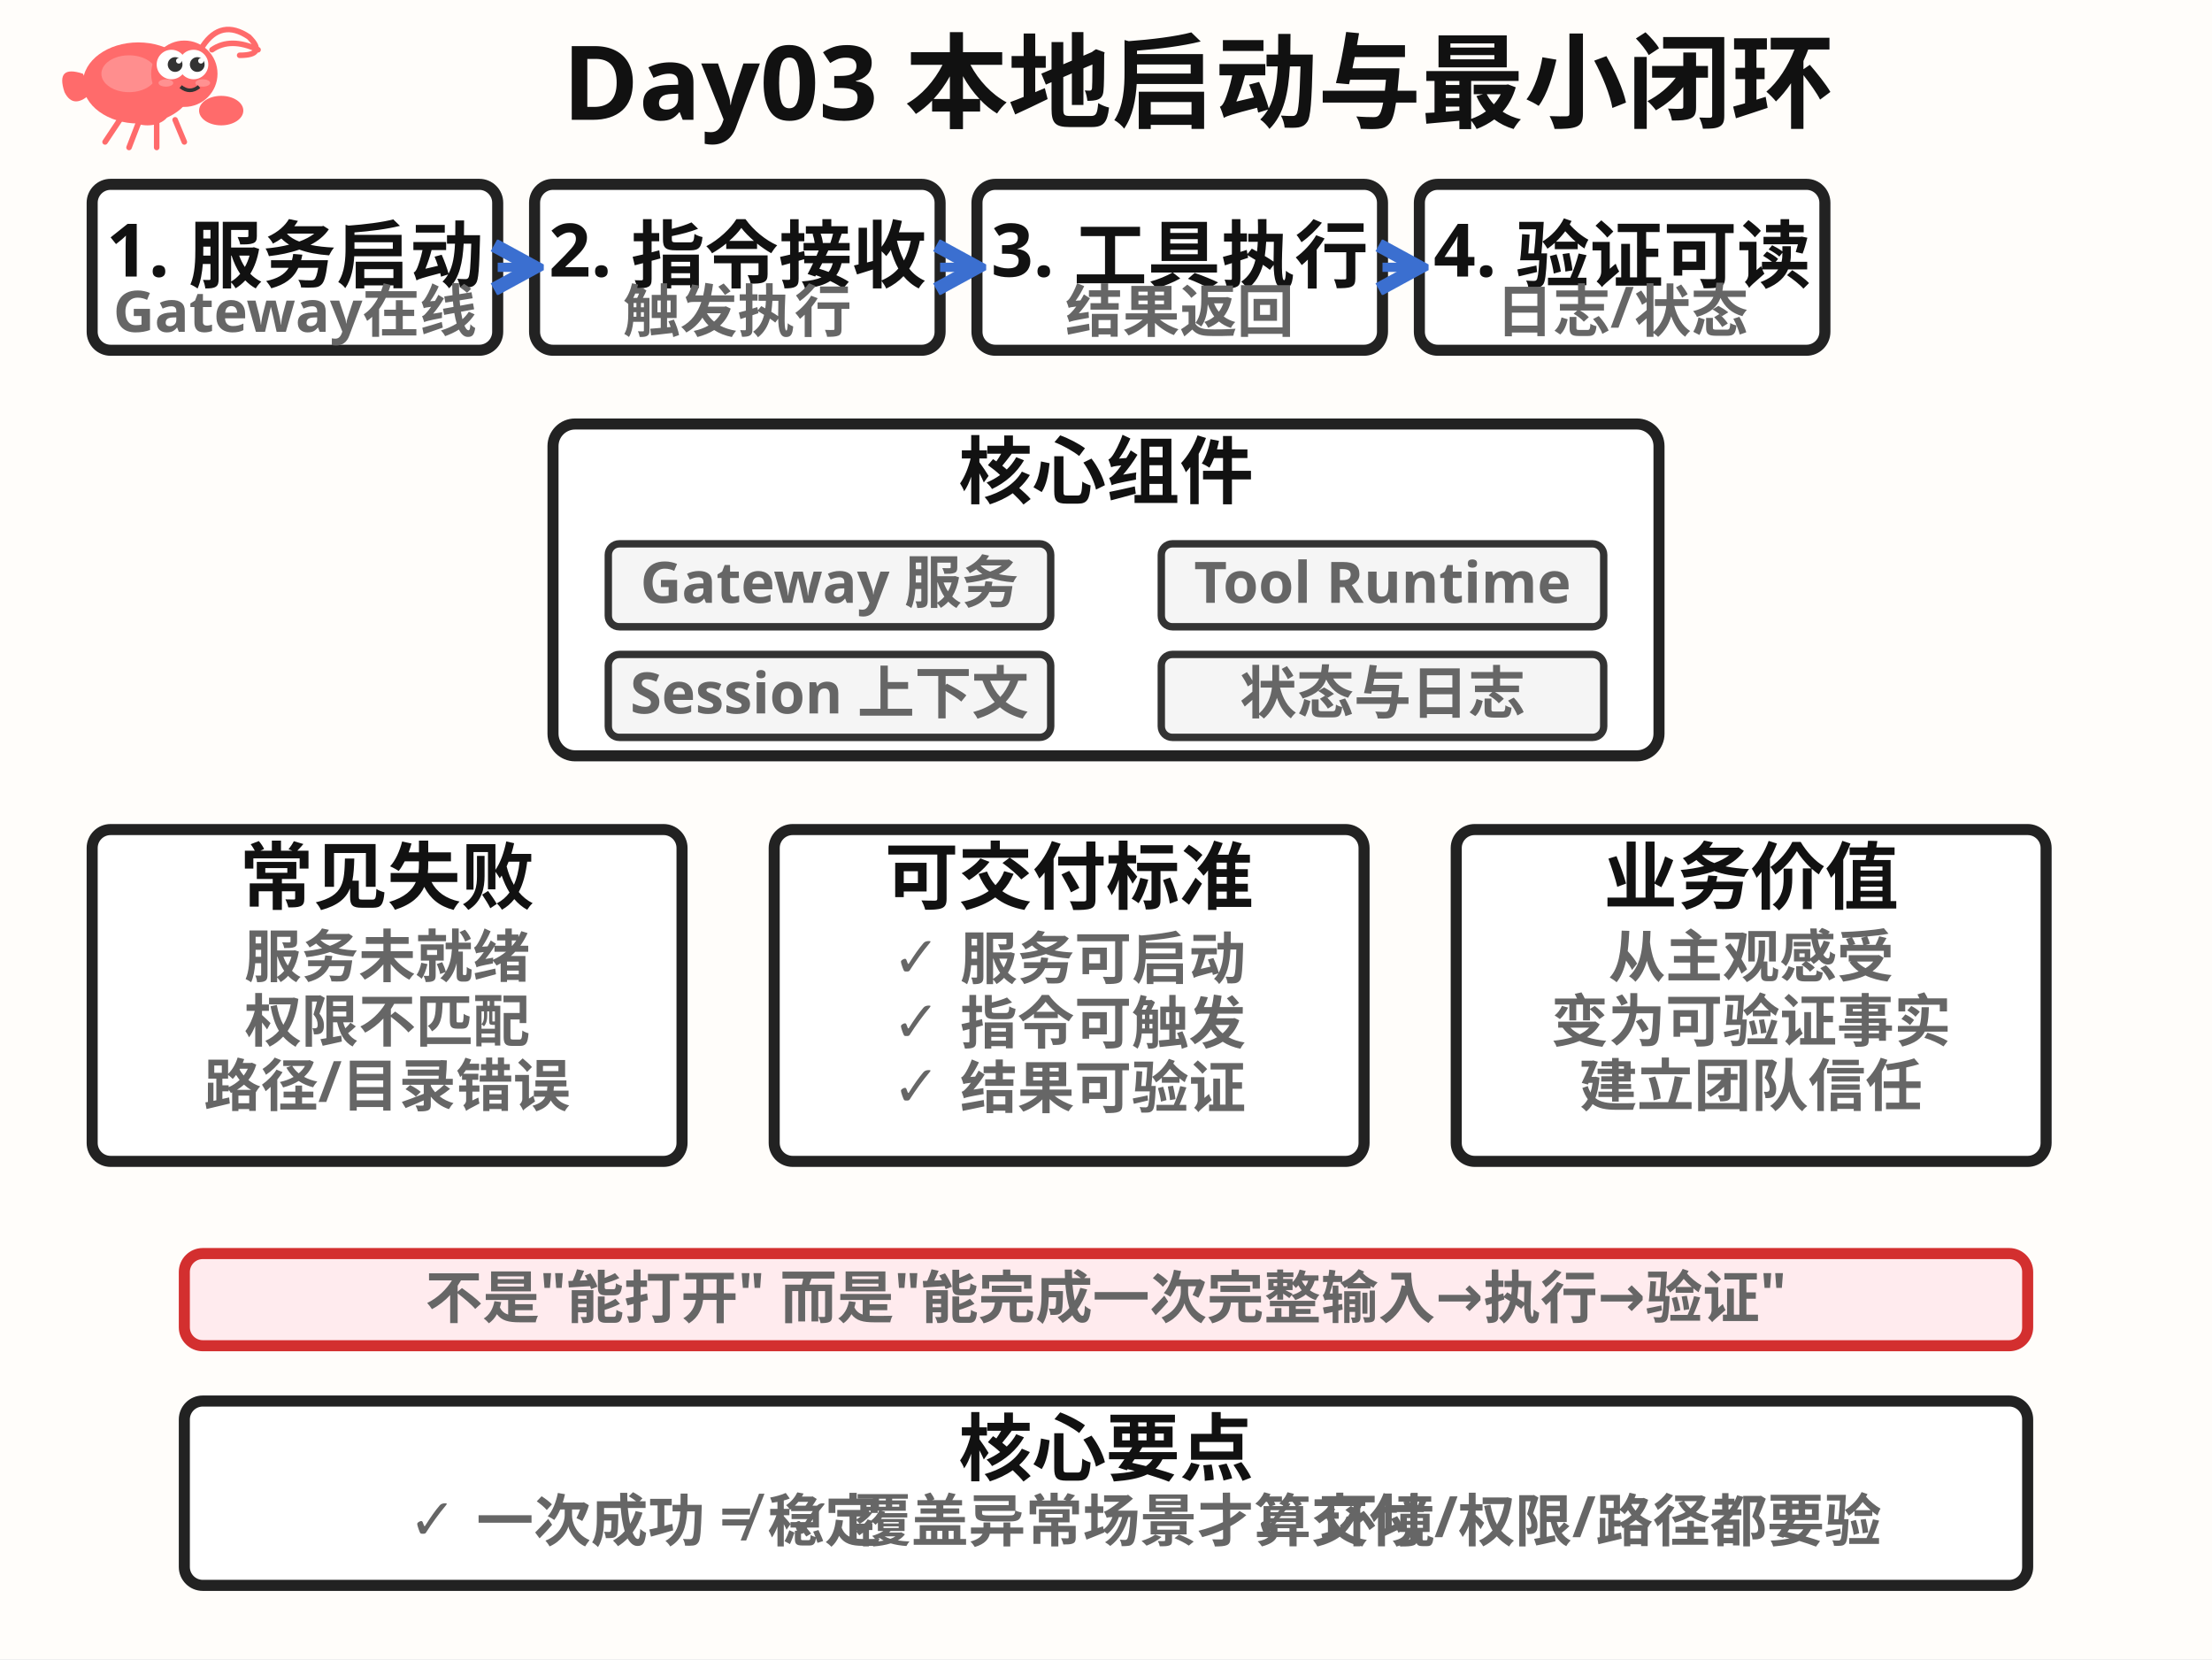
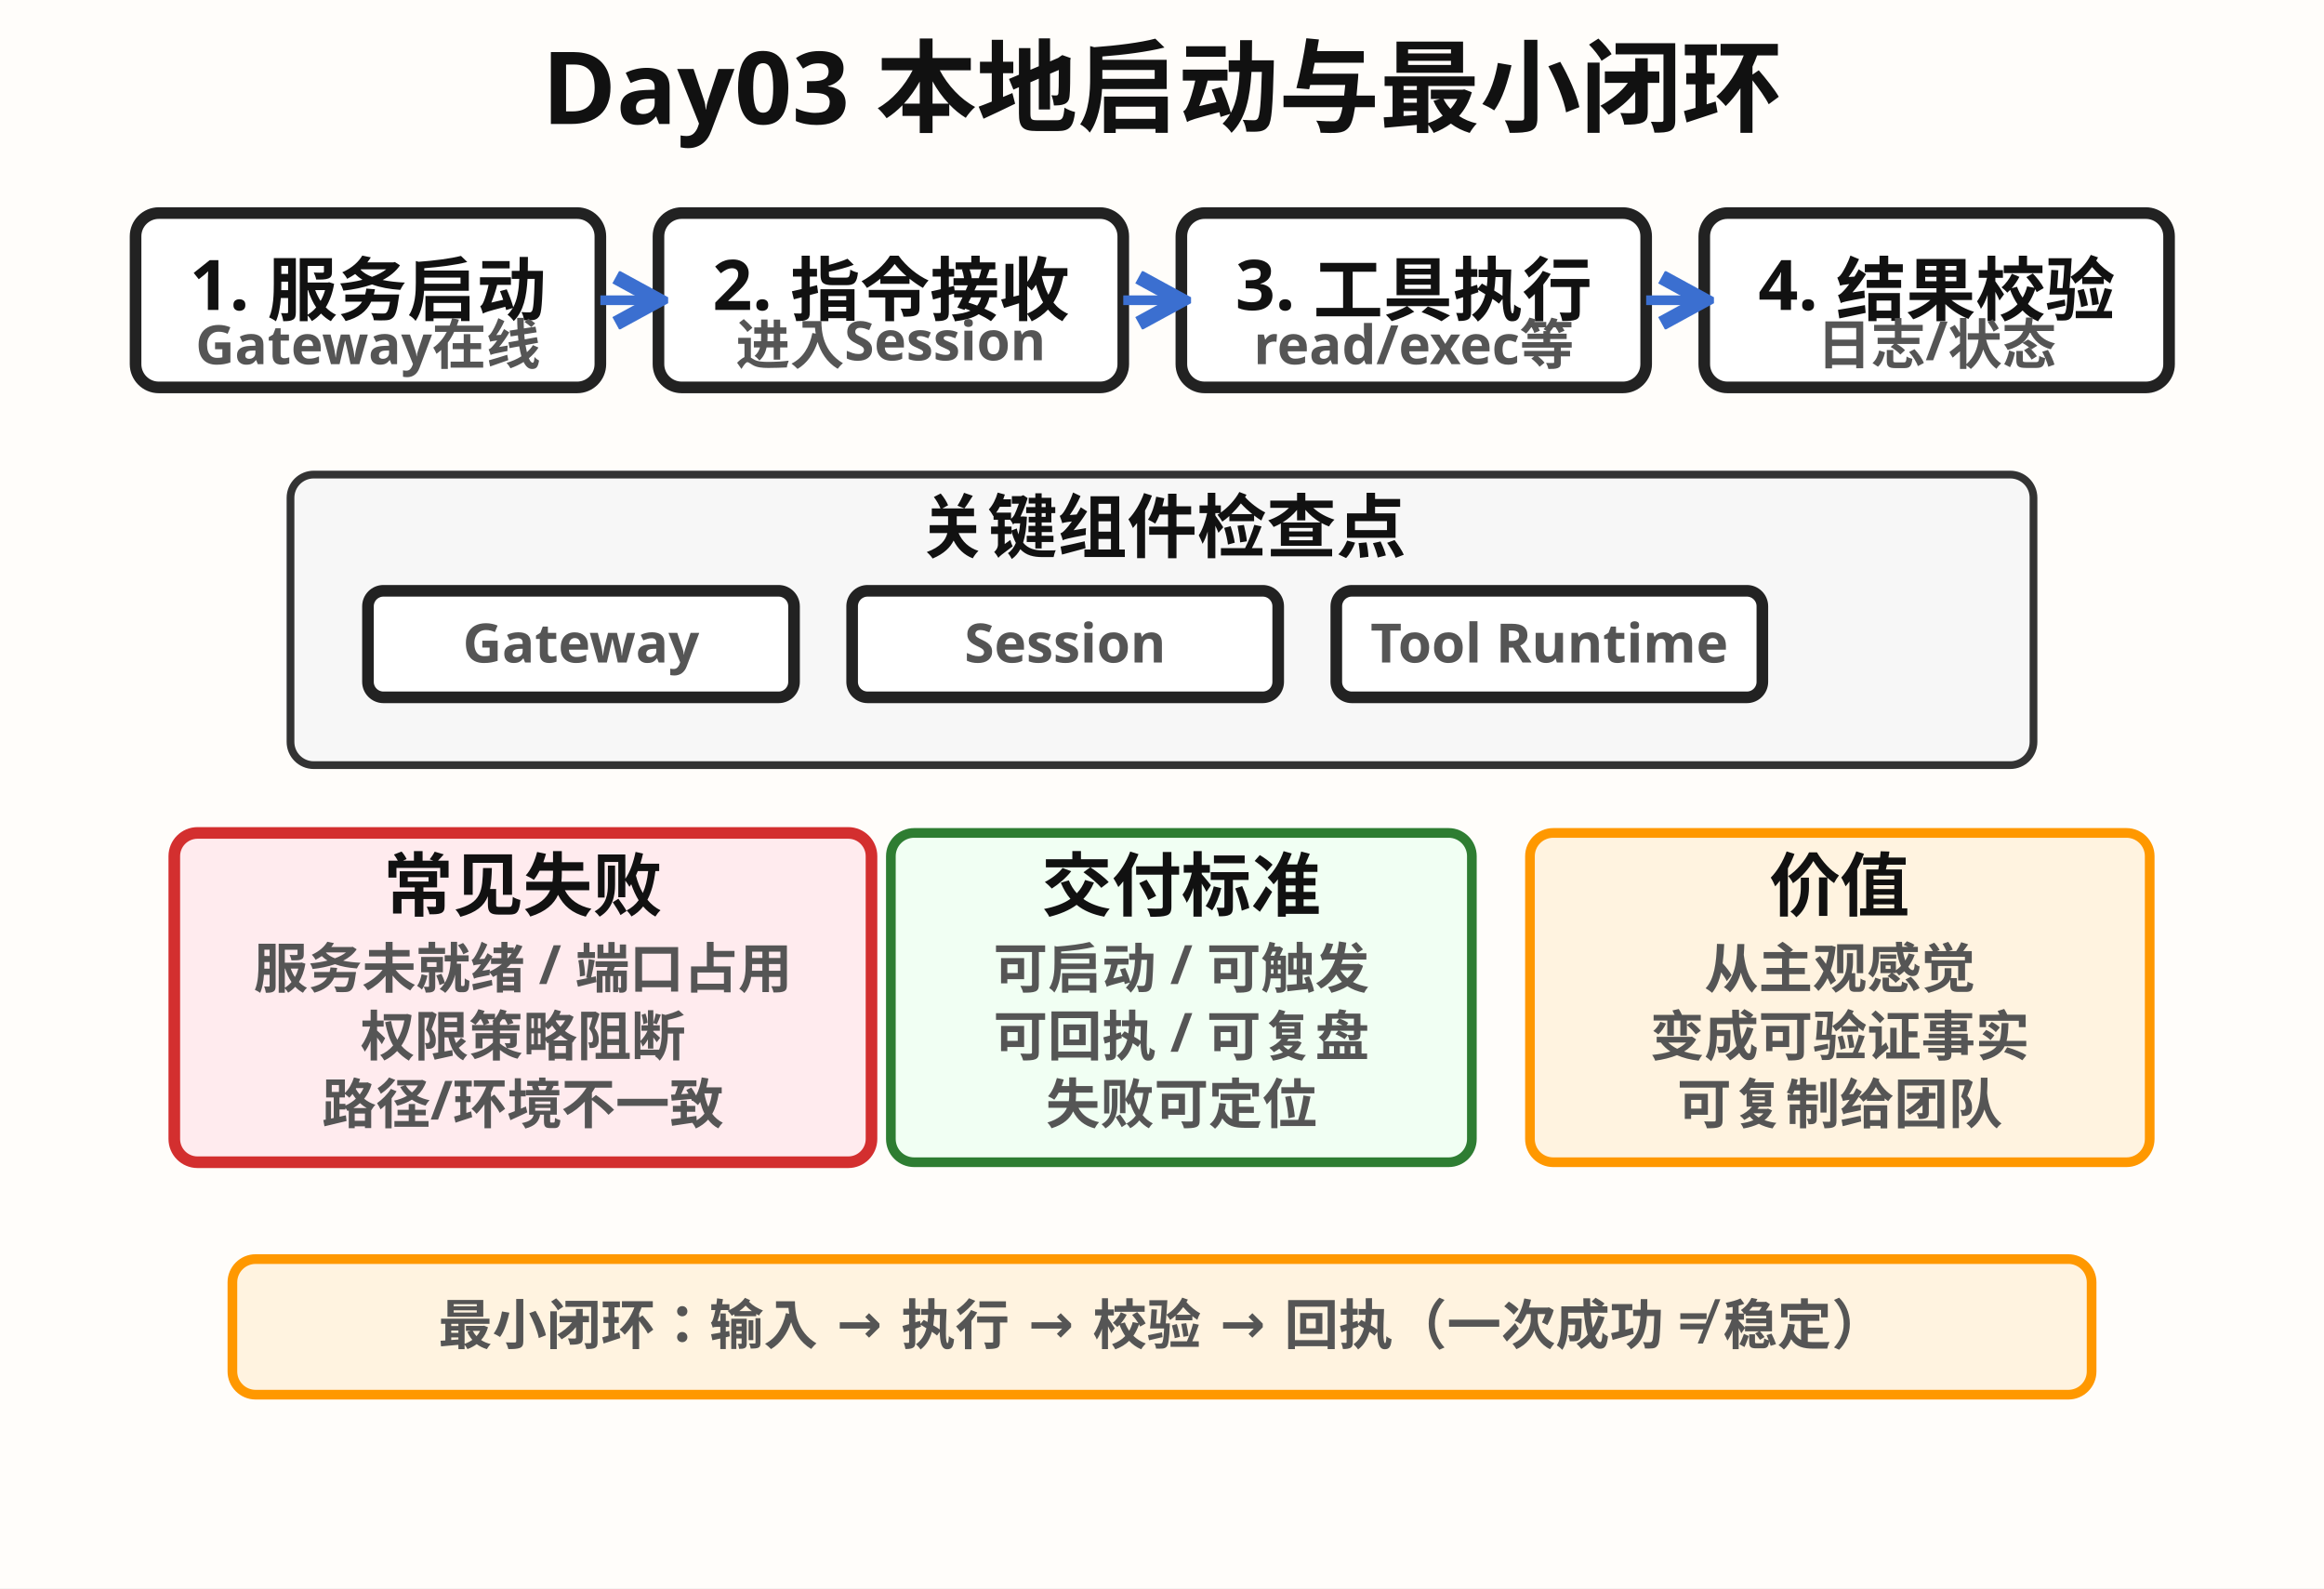
- <svg xmlns="http://www.w3.org/2000/svg" width="1200" height="900" viewBox="0 0 1200 900">
+ <svg xmlns="http://www.w3.org/2000/svg" width="1200" height="820" viewBox="0 0 1200 820">
  <defs>
    <style>
      .bg{fill:#fffdfa}
-       .title{font:700 56px 'HanziPen SC','Hannotate SC','KaiTi','STKaiti','PingFang SC','Microsoft YaHei',sans-serif;fill:#111}
-       .text{font:700 40px 'HanziPen SC','Hannotate SC','KaiTi','STKaiti','PingFang SC','Microsoft YaHei',sans-serif;fill:#111}
-       .label{font:600 31px 'HanziPen SC','Hannotate SC','KaiTi','STKaiti','PingFang SC','Microsoft YaHei',sans-serif;fill:#666}
+       .title{font:700 52px 'HanziPen SC','Hannotate SC','KaiTi','STKaiti','PingFang SC','Microsoft YaHei',sans-serif;fill:#111}
+       .text{font:700 36px 'HanziPen SC','Hannotate SC','KaiTi','STKaiti','PingFang SC','Microsoft YaHei',sans-serif;fill:#111}
+       .label{font:600 28px 'HanziPen SC','Hannotate SC','KaiTi','STKaiti','PingFang SC','Microsoft YaHei',sans-serif;fill:#555}
      .box{fill:#fff;stroke:#222;stroke-width:6}
-       .box-highlight{fill:#fff;stroke:#d32f2f;stroke-width:8}
-       .box2{fill:#f5f5f5;stroke:#333;stroke-width:4}
+       .box-soft{fill:#f7f7f7;stroke:#333;stroke-width:4}
      .arr{stroke:#3b6fd0;stroke-width:5;fill:none;marker-end:url(#a)}
-       .highlight{fill:#fff3e0;stroke:#ff9800;stroke-width:5}
-       .highlight-red{fill:#ffebee;stroke:#d32f2f;stroke-width:6}
+       .note{fill:#fff3e0;stroke:#ff9800;stroke-width:5}
+       .warn{fill:#ffebee;stroke:#d32f2f;stroke-width:6}
+       .ok{fill:#f1fff3;stroke:#2e7d32;stroke-width:5}
    </style>
    <marker id="a" markerWidth="6" markerHeight="6" refX="5" refY="3" orient="auto">
      <path d="M0.6,0.6 L5,3 L0.6,5.4" fill="none" stroke="#3b6fd0" stroke-width="1.5" />
    </marker>
  </defs>
-   <rect class="bg" x="0" y="0" width="1200" height="900" />
-   <g transform="translate(25, 5)">
-     <ellipse fill="#FF6B6B" cx="50" cy="40" rx="30" ry="22" />
-     <ellipse fill="#FF8E8E" cx="45" cy="35" rx="15" ry="10" />
-     <circle fill="#FF6B6B" cx="75" cy="35" r="18" />
-     <circle fill="#fff" cx="80" cy="30" r="8" />
-     <circle fill="#fff" cx="68" cy="30" r="8" />
-     <circle fill="#333" cx="82" cy="30" r="4" />
-     <circle fill="#333" cx="70" cy="30" r="4" />
-     <circle fill="#fff" cx="84" cy="28" r="1.5" />
-     <circle fill="#fff" cx="72" cy="28" r="1.5" />
-     <ellipse fill="#FFAAAA" cx="85" cy="40" rx="4" ry="2" opacity="0.6" />
-     <ellipse fill="#FFAAAA" cx="65" cy="40" rx="4" ry="2" opacity="0.6" />
-     <path stroke="#333" stroke-width="2" fill="none" d="M73,42 Q78,46 83,42" />
-     <path stroke="#FF6B6B" stroke-width="3" fill="none" stroke-linecap="round" d="M85,20 Q95,5 110,15 Q120,25 105,25" />
-     <path stroke="#FF6B6B" stroke-width="3" fill="none" stroke-linecap="round" d="M90,22 Q100,15 115,22" />
-     <ellipse fill="#FF6B6B" cx="55" cy="55" rx="12" ry="8" />
-     <ellipse fill="#FF6B6B" cx="95" cy="55" rx="12" ry="8" />
-     <line stroke="#FF6B6B" stroke-width="3" stroke-linecap="round" x1="40" y1="60" x2="32" y2="72" />
-     <line stroke="#FF6B6B" stroke-width="3" stroke-linecap="round" x1="50" y1="62" x2="45" y2="75" />
-     <line stroke="#FF6B6B" stroke-width="3" stroke-linecap="round" x1="60" y1="62" x2="60" y2="75" />
-     <line stroke="#FF6B6B" stroke-width="3" stroke-linecap="round" x1="70" y1="60" x2="75" y2="72" />
-     <path fill="#FF6B6B" d="M20,35 Q5,30 10,45 Q15,55 25,45" />
-   </g>
-   <text class="title" x="650" y="65" text-anchor="middle">Day03 本地启动与最小闭环</text>
-   <rect class="box" x="50" y="100" width="220" height="90" rx="10" />
-   <text class="text" x="160" y="150" text-anchor="middle">1. 服务启动</text>
-   <text class="label" x="160" y="180" text-anchor="middle">Gateway在线</text>
-   <rect class="box" x="290" y="100" width="220" height="90" rx="10" />
-   <text class="text" x="400" y="150" text-anchor="middle">2. 指令接收</text>
-   <text class="label" x="400" y="180" text-anchor="middle">触发执行</text>
-   <rect class="box" x="530" y="100" width="220" height="90" rx="10" />
-   <text class="text" x="640" y="150" text-anchor="middle">3. 工具执行</text>
-   <text class="label" x="640" y="180" text-anchor="middle">结果返回</text>
-   <rect class="box" x="770" y="100" width="220" height="90" rx="10" />
-   <text class="text" x="880" y="150" text-anchor="middle">4. 验证可读</text>
-   <text class="label" x="880" y="180" text-anchor="middle">日志/状态</text>
-   <path class="arr" d="M270,145 L290,145" />
-   <path class="arr" d="M510,145 L530,145" />
-   <path class="arr" d="M750,145 L770,145" />
-   <rect class="box" x="300" y="230" width="600" height="180" rx="12" fill="#f8f9fa" stroke="#333" stroke-width="4" />
-   <text class="text" x="600" y="270" text-anchor="middle">核心组件</text>
-   <rect class="box2" x="330" y="295" width="240" height="45" rx="6" />
-   <text class="label" x="450" y="327" text-anchor="middle">Gateway 服务</text>
-   <rect class="box2" x="330" y="355" width="240" height="45" rx="6" />
-   <text class="label" x="450" y="387" text-anchor="middle">Session 上下文</text>
-   <rect class="box2" x="630" y="295" width="240" height="45" rx="6" />
-   <text class="label" x="750" y="327" text-anchor="middle">Tool Runtime</text>
-   <rect class="box2" x="630" y="355" width="240" height="45" rx="6" />
-   <text class="label" x="750" y="387" text-anchor="middle">状态与日志</text>
-   <rect class="box" x="50" y="450" width="320" height="180" rx="10" fill="#fff5f5" stroke="#e57373" stroke-width="4" />
-   <text class="text" x="210" y="490" text-anchor="middle" fill="#c62828">常见失败</text>
-   <text class="label" x="210" y="530" text-anchor="middle">服务未就绪</text>
-   <text class="label" x="210" y="565" text-anchor="middle">权限不匹配</text>
-   <text class="label" x="210" y="600" text-anchor="middle">路径/目录错误</text>
-   <rect class="box" x="420" y="450" width="320" height="180" rx="10" fill="#f5fff5" stroke="#66bb6a" stroke-width="4" />
-   <text class="text" x="580" y="490" text-anchor="middle" fill="#2e7d32">可交付标准</text>
-   <text class="label" x="580" y="530" text-anchor="middle">✓ 服务可启动</text>
-   <text class="label" x="580" y="565" text-anchor="middle">✓ 指令可触发</text>
-   <text class="label" x="580" y="600" text-anchor="middle">✓ 结果可验证</text>
-   <rect class="box" x="790" y="450" width="320" height="180" rx="10" fill="#e3f2fd" stroke="#1976d2" stroke-width="4" />
-   <text class="text" x="950" y="490" text-anchor="middle" fill="#1565c0">业务价值</text>
-   <text class="label" x="950" y="530" text-anchor="middle">从主观感受</text>
-   <text class="label" x="950" y="565" text-anchor="middle">变为可验证事实</text>
-   <text class="label" x="950" y="600" text-anchor="middle">建立团队信任</text>
-   <rect class="highlight-red" x="100" y="680" width="1000" height="50" rx="10" />
-   <text class="label" x="600" y="715" text-anchor="middle">不是"能打开" 而是"能完成一次完整输入→执行→验证"</text>
-   <rect class="box" x="100" y="760" width="1000" height="100" rx="10" fill="#f5f5f5" stroke="#666" stroke-width="3" />
-   <text class="text" x="600" y="800" text-anchor="middle">核心要点</text>
-   <text class="label" x="350" y="835" text-anchor="middle">✓ 一次成功 ≠ 稳定</text>
-   <text class="label" x="600" y="835" text-anchor="middle">✓ 覆盖异常场景才算交付</text>
-   <text class="label" x="850" y="835" text-anchor="middle">✓ 环境/权限/路径都要验</text>
+   <rect class="bg" x="0" y="0" width="1200" height="820" />
+   <text class="title" x="600" y="64" text-anchor="middle">Day03 本地启动与最小闭环</text>
+   <rect class="box" x="70" y="110" width="240" height="90" rx="12" />
+   <text class="text" x="190" y="160" text-anchor="middle">1. 服务启动</text>
+   <text class="label" x="190" y="188" text-anchor="middle">Gateway在线</text>
+   <rect class="box" x="340" y="110" width="240" height="90" rx="12" />
+   <text class="text" x="460" y="160" text-anchor="middle">2. 指令接收</text>
+   <text class="label" x="460" y="188" text-anchor="middle">进入Session</text>
+   <rect class="box" x="610" y="110" width="240" height="90" rx="12" />
+   <text class="text" x="730" y="160" text-anchor="middle">3. 工具执行</text>
+   <text class="label" x="730" y="188" text-anchor="middle">read/exec等</text>
+   <rect class="box" x="880" y="110" width="240" height="90" rx="12" />
+   <text class="text" x="1000" y="160" text-anchor="middle">4. 结果校验</text>
+   <text class="label" x="1000" y="188" text-anchor="middle">日志/状态</text>
+   <path class="arr" d="M310,155 L340,155" />
+   <path class="arr" d="M580,155 L610,155" />
+   <path class="arr" d="M850,155 L880,155" />
+   <rect class="box-soft" x="150" y="245" width="900" height="150" rx="12" />
+   <text class="text" x="600" y="285" text-anchor="middle">关键组件检查点</text>
+   <rect class="box" x="190" y="305" width="220" height="55" rx="8" />
+   <text class="label" x="300" y="342" text-anchor="middle">Gateway</text>
+   <rect class="box" x="440" y="305" width="220" height="55" rx="8" />
+   <text class="label" x="550" y="342" text-anchor="middle">Session</text>
+   <rect class="box" x="690" y="305" width="220" height="55" rx="8" />
+   <text class="label" x="800" y="342" text-anchor="middle">Tool Runtime</text>
+   <rect class="warn" x="90" y="430" width="360" height="170" rx="12" />
+   <text class="text" x="270" y="470" text-anchor="middle" fill="#b71c1c">常见失败</text>
+   <text class="label" x="270" y="510" text-anchor="middle">服务未就绪 / 端口占用</text>
+   <text class="label" x="270" y="545" text-anchor="middle">权限策略阻断</text>
+   <text class="label" x="270" y="580" text-anchor="middle">路径/环境不一致</text>
+   <rect class="ok" x="460" y="430" width="300" height="170" rx="12" />
+   <text class="text" x="610" y="470" text-anchor="middle" fill="#1b5e20">交付标准</text>
+   <text class="label" x="610" y="510" text-anchor="middle">可启动 / 可触发</text>
+   <text class="label" x="610" y="545" text-anchor="middle">可回执 / 可复盘</text>
+   <text class="label" x="610" y="580" text-anchor="middle">失败可定位</text>
+   <rect class="note" x="790" y="430" width="320" height="170" rx="12" />
+   <text class="text" x="950" y="470" text-anchor="middle">价值</text>
+   <text class="label" x="950" y="510" text-anchor="middle">从主观感觉</text>
+   <text class="label" x="950" y="545" text-anchor="middle">变成可验证事实</text>
+   <text class="label" x="950" y="580" text-anchor="middle">可复制给团队</text>
+   <rect class="note" x="120" y="650" width="960" height="70" rx="12" />
+   <text class="label" x="600" y="694" text-anchor="middle">最小闭环：输入 → 执行 → 校验 → 回执（一次成功 ≠ 稳定）</text>
</svg>
